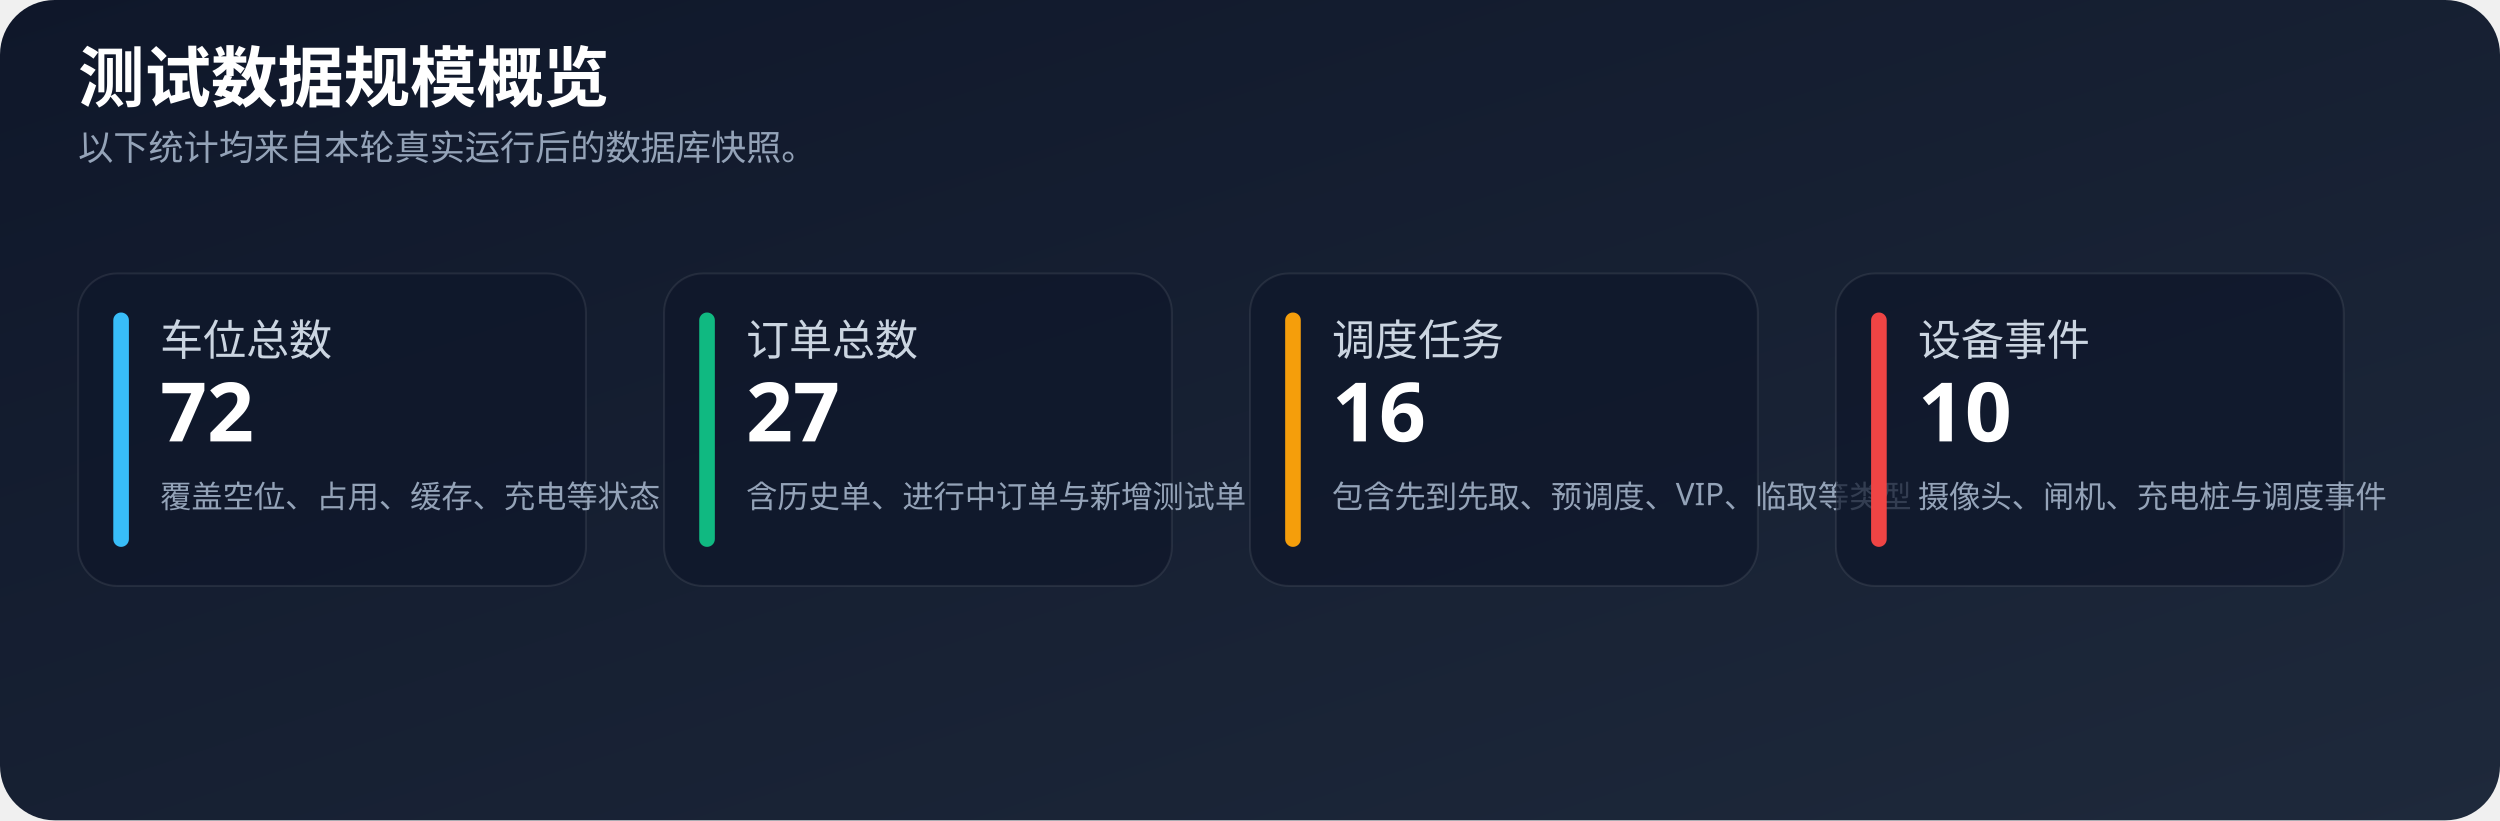
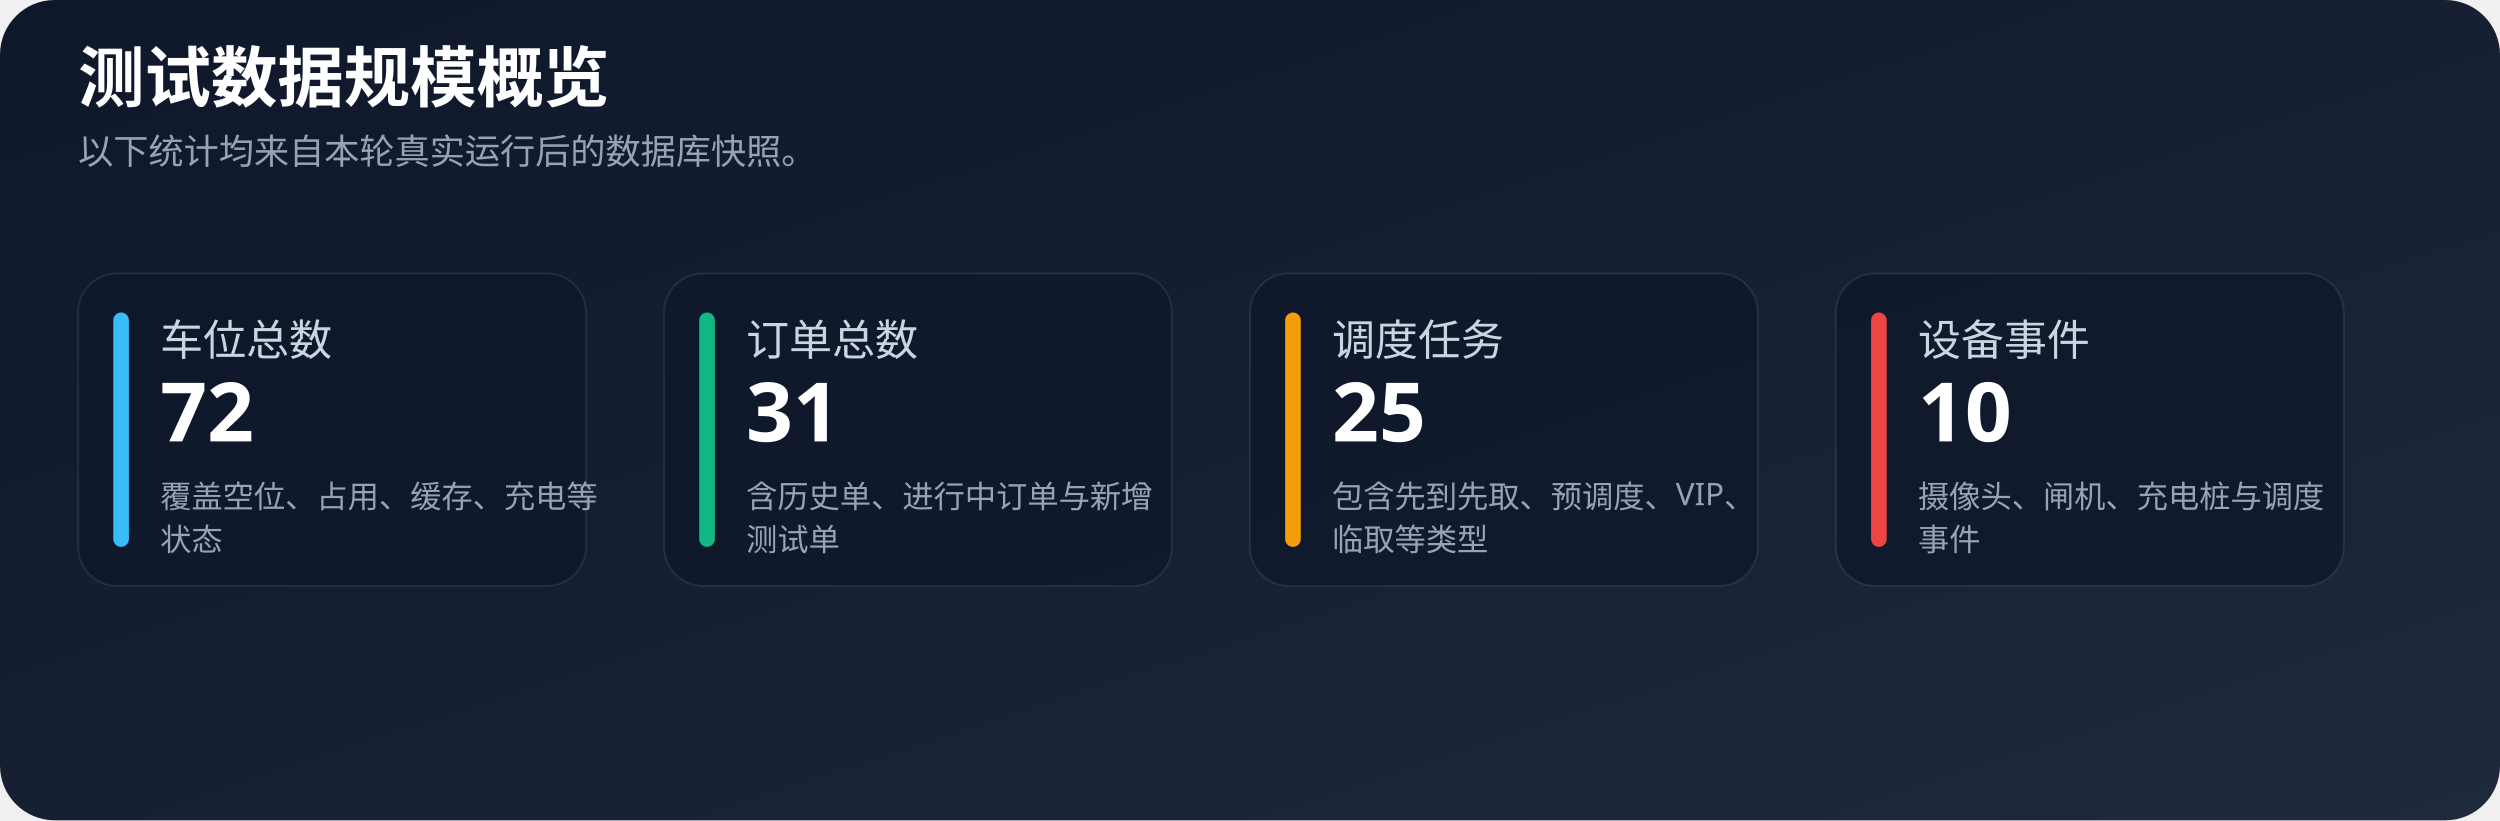
<svg xmlns="http://www.w3.org/2000/svg" width="1280" height="420" viewBox="0 0 1280 420">
  <defs>
    <linearGradient id="bg" x1="0" y1="0" x2="1" y2="1">
      <stop offset="0%" stop-color="#0f172a" />
      <stop offset="100%" stop-color="#1e293b" />
    </linearGradient>
  </defs>
  <rect width="1280" height="420" rx="28" fill="url(#bg)" />
-   <text x="40" y="52" font-size="34" font-weight="700" fill="#ffffff" font-family="Microsoft YaHei, Segoe UI">测试数据规模概览</text>
-   <text x="40" y="82" font-size="18" fill="#94a3b8" font-family="Microsoft YaHei, Segoe UI">以下统计均来自本轮真实运行后的数据库快照。</text>
+   <text x="40" y="52" font-size="34" fill="#ffffff" font-family="Microsoft YaHei, Segoe UI" font-weight="700">
+     <tspan x="40" dy="0">测试数据规模概览</tspan>
+   </text>
+   <text x="40" y="84" font-size="18" fill="#94a3b8" font-family="Microsoft YaHei, Segoe UI">
+     <tspan x="40" dy="0">以下统计均来自本轮真实运行后的数据库快照。</tspan>
+   </text>
  <rect x="40" y="140" width="260" height="160" rx="20" fill="rgba(15,23,42,0.72)" stroke="rgba(255,255,255,0.08)" />
  <rect x="58" y="160" width="8" height="120" rx="4" fill="#38bdf8" />
-   <text x="82" y="182" font-size="22" fill="#cbd5e1" font-family="Microsoft YaHei, Segoe UI">车位总数</text>
+   <text x="82" y="182" font-size="22" fill="#cbd5e1" font-family="Microsoft YaHei, Segoe UI">
+     <tspan x="82" dy="0">车位总数</tspan>
+   </text>
  <text x="82" y="226" font-size="42" font-weight="700" fill="#ffffff" font-family="Segoe UI">72</text>
-   <text x="82" y="260" font-size="16" fill="#94a3b8" font-family="Microsoft YaHei, Segoe UI">覆盖空位、占用、缓存、充电等状态</text>
+   <text x="82" y="260" font-size="16" fill="#94a3b8" font-family="Microsoft YaHei, Segoe UI">
+     <tspan x="82" dy="0">覆盖空位、占用、缓存、充电等</tspan>
+     <tspan x="82" dy="22">状态</tspan>
+   </text>
  <rect x="340" y="140" width="260" height="160" rx="20" fill="rgba(15,23,42,0.72)" stroke="rgba(255,255,255,0.08)" />
  <rect x="358" y="160" width="8" height="120" rx="4" fill="#10b981" />
-   <text x="382" y="182" font-size="22" fill="#cbd5e1" font-family="Microsoft YaHei, Segoe UI">订单总数</text>
-   <text x="382" y="226" font-size="42" font-weight="700" fill="#ffffff" font-family="Segoe UI">27</text>
-   <text x="382" y="260" font-size="16" fill="#94a3b8" font-family="Microsoft YaHei, Segoe UI">含历史单、进行中订单与新增测试单</text>
+   <text x="382" y="182" font-size="22" fill="#cbd5e1" font-family="Microsoft YaHei, Segoe UI">
+     <tspan x="382" dy="0">订单总数</tspan>
+   </text>
+   <text x="382" y="226" font-size="42" font-weight="700" fill="#ffffff" font-family="Segoe UI">31</text>
+   <text x="382" y="260" font-size="16" fill="#94a3b8" font-family="Microsoft YaHei, Segoe UI">
+     <tspan x="382" dy="0">含历史单、进行中订单与新增</tspan>
+     <tspan x="382" dy="22">测试单</tspan>
+   </text>
  <rect x="640" y="140" width="260" height="160" rx="20" fill="rgba(15,23,42,0.72)" stroke="rgba(255,255,255,0.08)" />
  <rect x="658" y="160" width="8" height="120" rx="4" fill="#f59e0b" />
-   <text x="682" y="182" font-size="22" fill="#cbd5e1" font-family="Microsoft YaHei, Segoe UI">调度任务</text>
-   <text x="682" y="226" font-size="42" font-weight="700" fill="#ffffff" font-family="Segoe UI">16</text>
-   <text x="682" y="260" font-size="16" fill="#94a3b8" font-family="Microsoft YaHei, Segoe UI">包含先到先取、预调度、VIP、临取等类型</text>
+   <text x="682" y="182" font-size="22" fill="#cbd5e1" font-family="Microsoft YaHei, Segoe UI">
+     <tspan x="682" dy="0">调度任务</tspan>
+   </text>
+   <text x="682" y="226" font-size="42" font-weight="700" fill="#ffffff" font-family="Segoe UI">25</text>
+   <text x="682" y="260" font-size="16" fill="#94a3b8" font-family="Microsoft YaHei, Segoe UI">
+     <tspan x="682" dy="0">包含先到先取、预调度、VIP、</tspan>
+     <tspan x="682" dy="22">临取等类型</tspan>
+   </text>
  <rect x="940" y="140" width="260" height="160" rx="20" fill="rgba(15,23,42,0.72)" stroke="rgba(255,255,255,0.08)" />
  <rect x="958" y="160" width="8" height="120" rx="4" fill="#ef4444" />
-   <text x="982" y="182" font-size="22" fill="#cbd5e1" font-family="Microsoft YaHei, Segoe UI">设备事件</text>
+   <text x="982" y="182" font-size="22" fill="#cbd5e1" font-family="Microsoft YaHei, Segoe UI">
+     <tspan x="982" dy="0">设备事件</tspan>
+   </text>
  <text x="982" y="226" font-size="42" font-weight="700" fill="#ffffff" font-family="Segoe UI">10</text>
-   <text x="982" y="260" font-size="16" fill="#94a3b8" font-family="Microsoft YaHei, Segoe UI">摄像头、闸机、充电桩与调度事件</text>
+   <text x="982" y="260" font-size="16" fill="#94a3b8" font-family="Microsoft YaHei, Segoe UI">
+     <tspan x="982" dy="0">摄像头、闸机、充电桩与调度</tspan>
+     <tspan x="982" dy="22">事件</tspan>
+   </text>
</svg>
